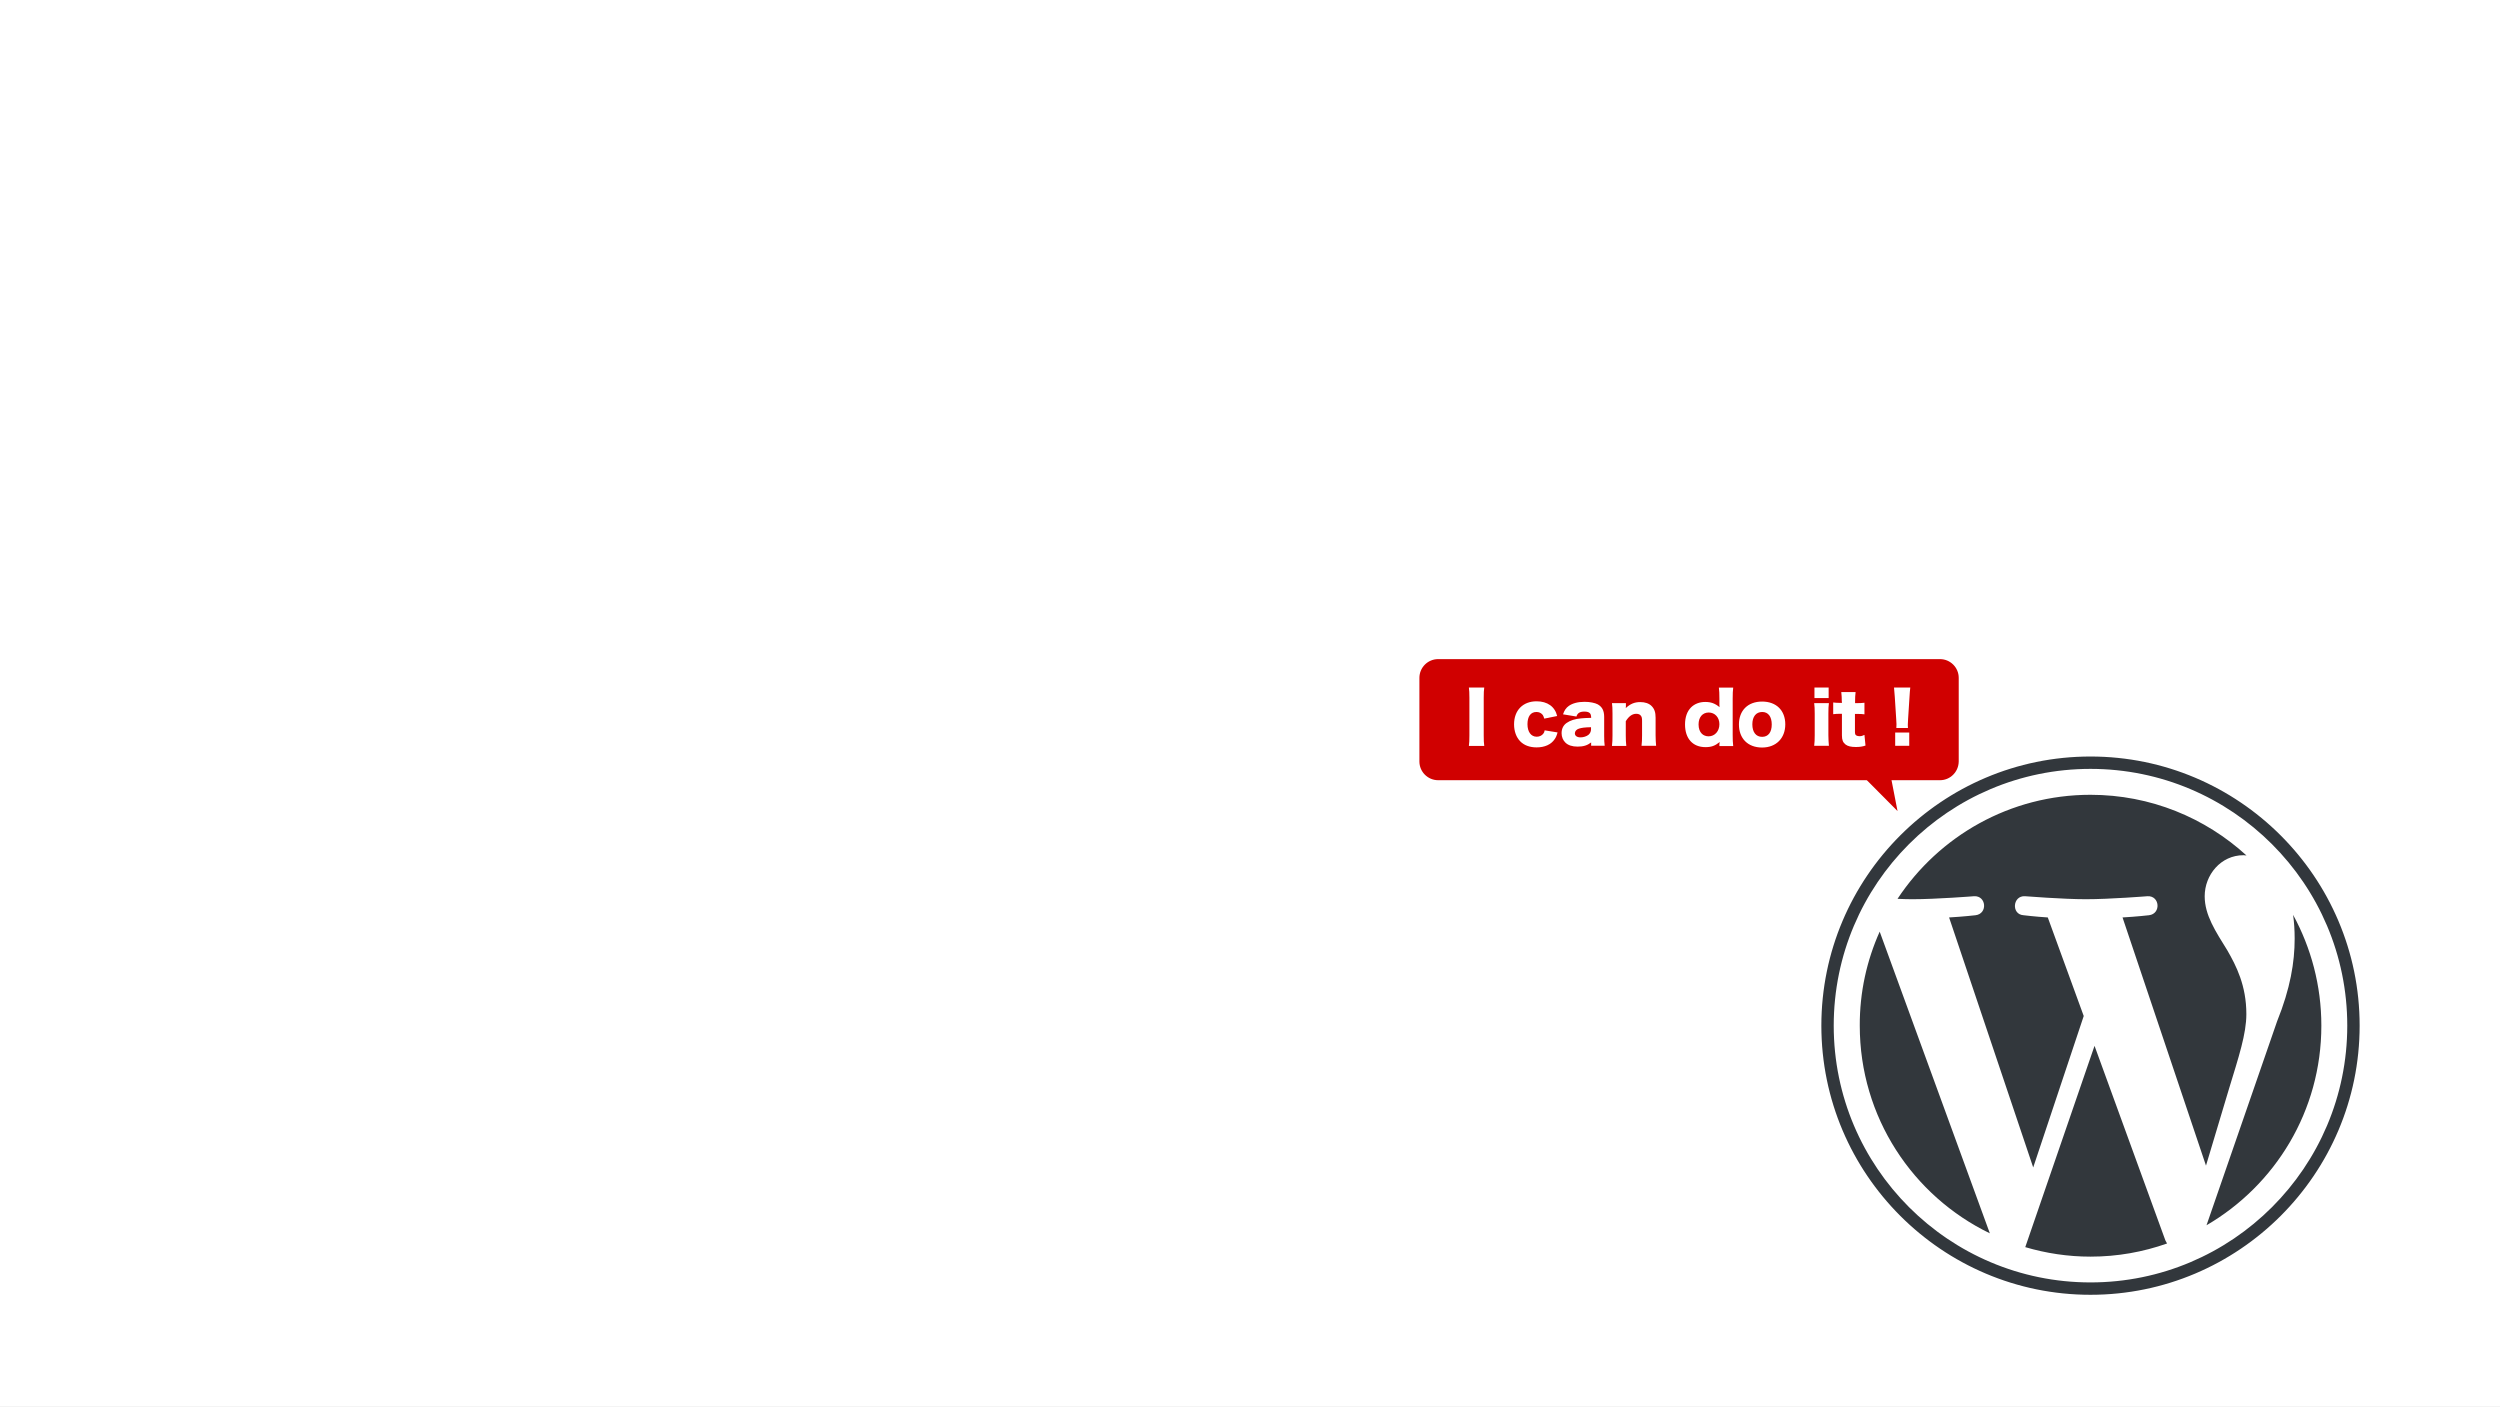
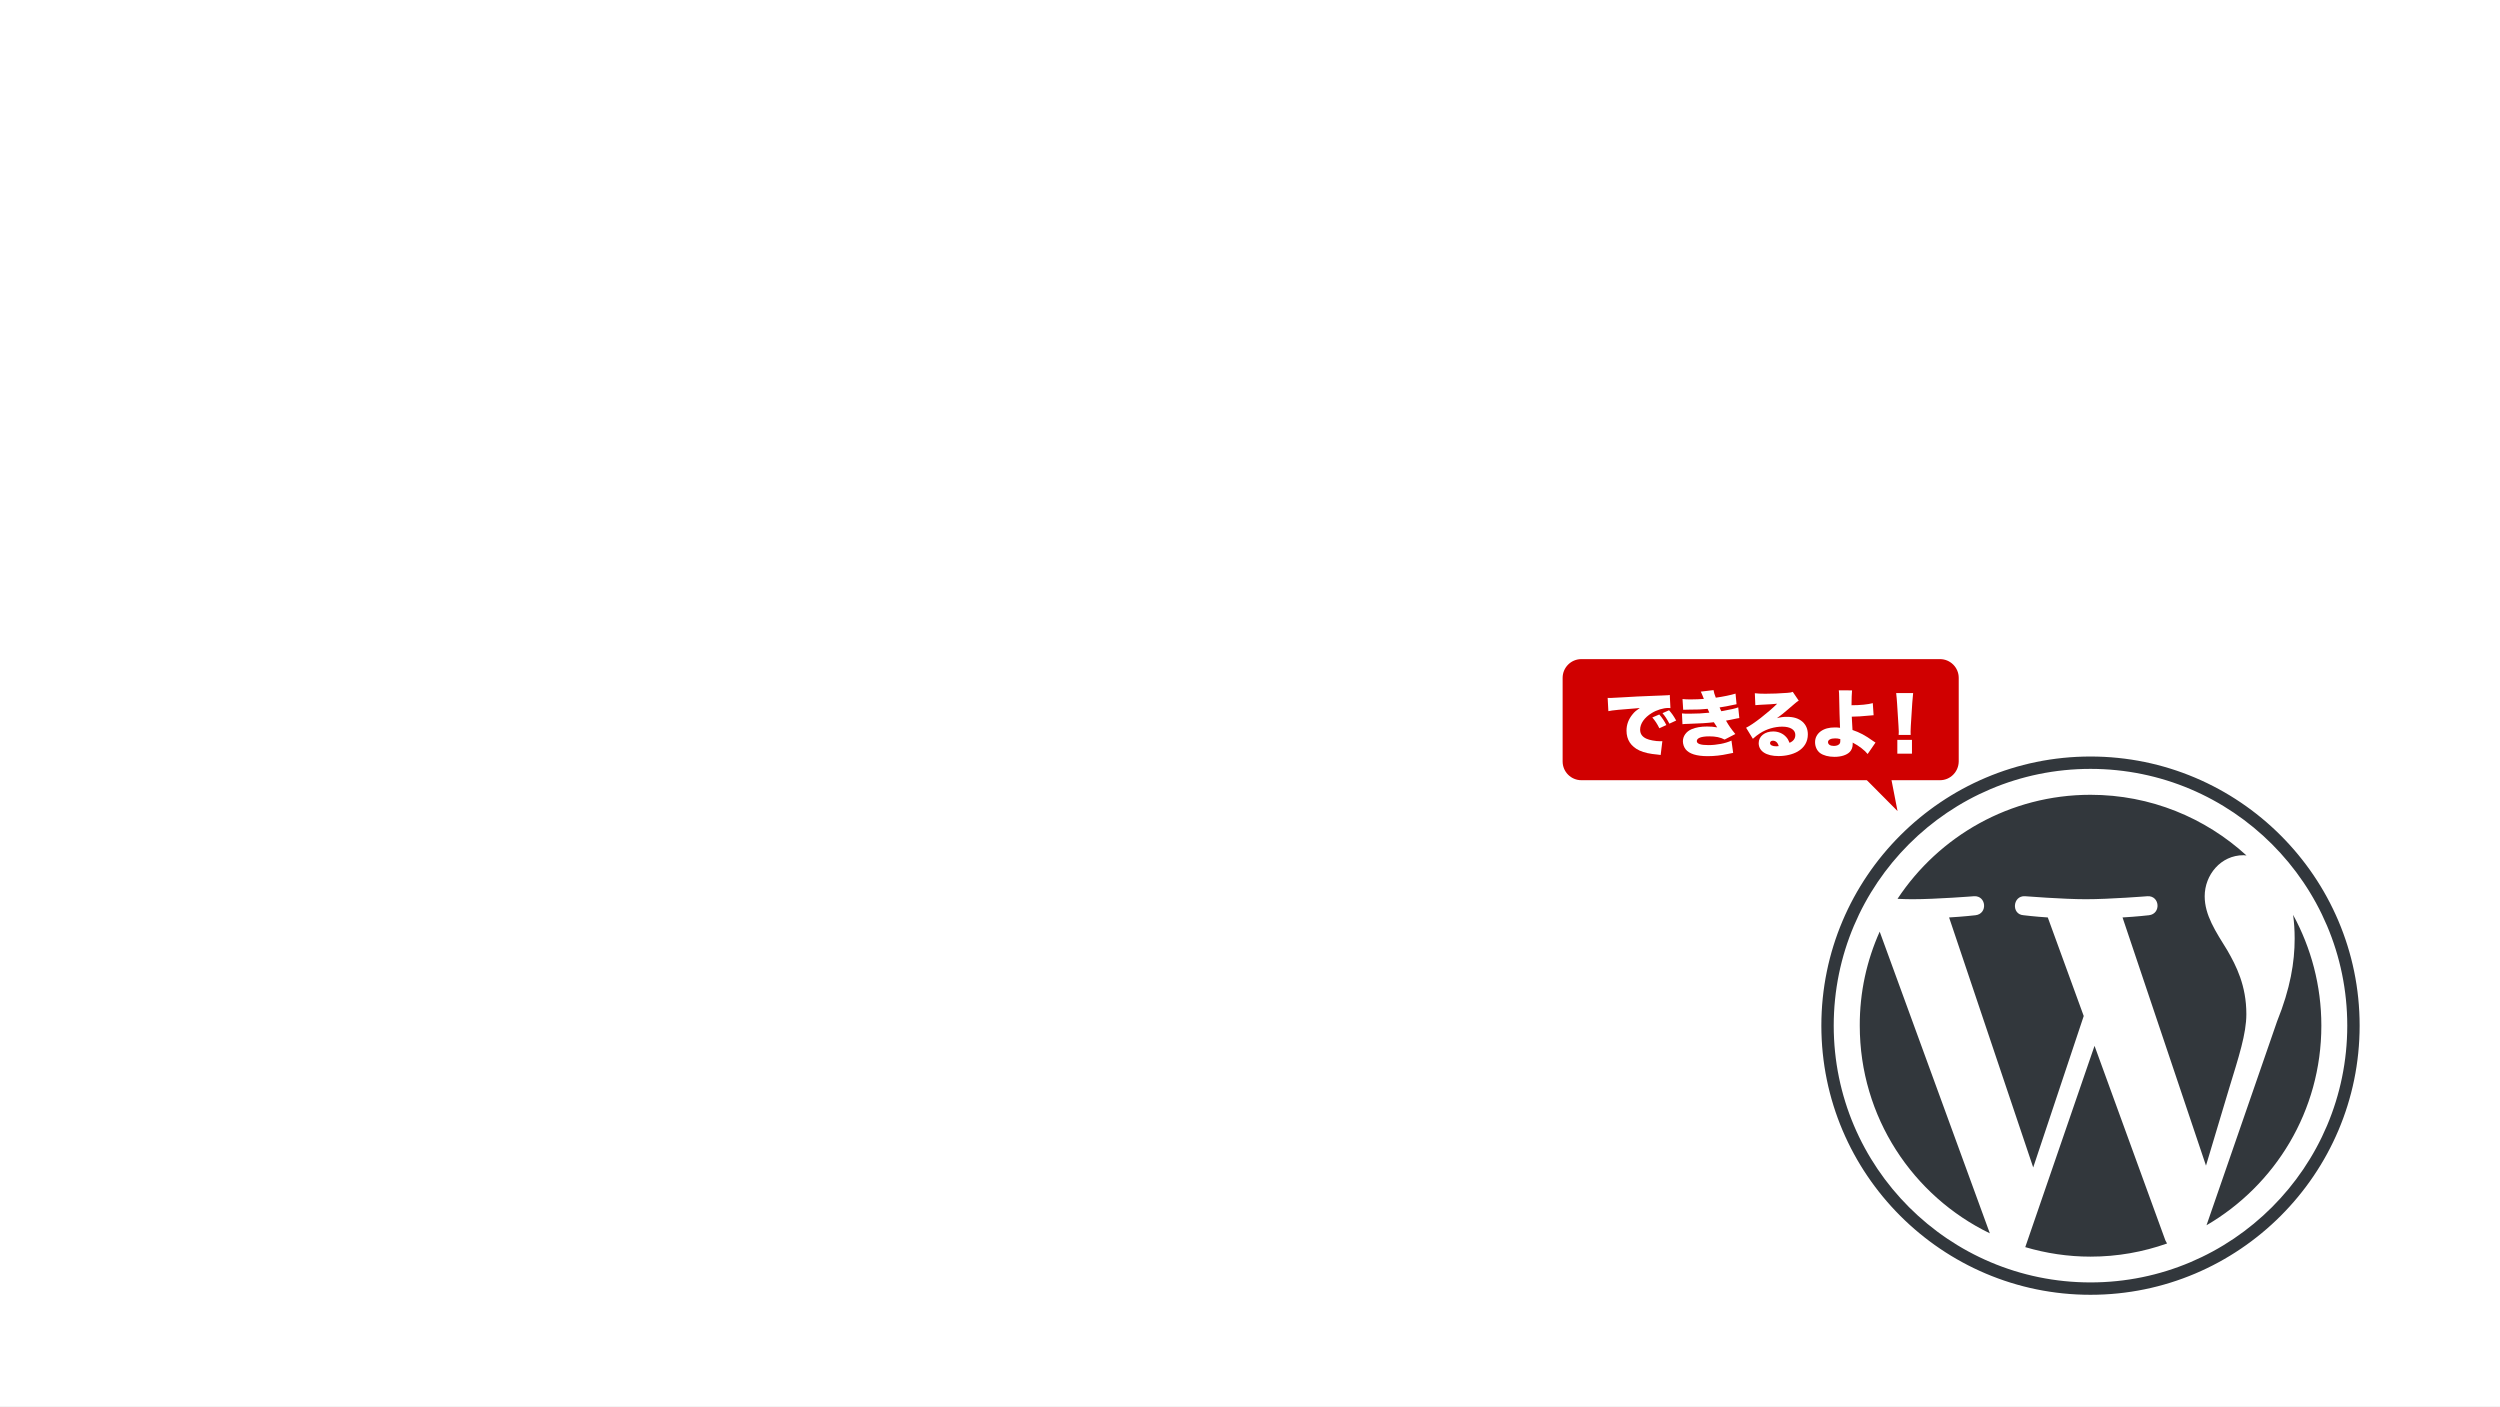
<svg xmlns="http://www.w3.org/2000/svg" version="1.1" id="レイヤー_1" x="0px" y="0px" viewBox="0 0 1920 1080" style="enable-background:new 0 0 1920 1080;" xml:space="preserve">
  <style type="text/css">
	.st0{fill:#FFFFFF;}
	.st1{fill:#D00000;}
	.st2{fill:#32373C;}
</style>
  <g id="レイヤー_2_00000012443098498977644380000005485677066099254686_">
-     <rect y="0" class="st0" width="1920" height="1080" />
+     <rect class="st0" width="1920" height="1080" />
  </g>
-   <path class="st1" d="M1489.9,599.2h-385.4c-7.9,0-14.4-6.4-14.4-14.4v-64.2c0-7.9,6.4-14.4,14.4-14.4h385.4  c7.9,0,14.4,6.4,14.4,14.4v64.2C1504.2,592.8,1497.8,599.2,1489.9,599.2z" />
+   <path class="st1" d="M1489.9,599.2h-275.4c-7.9,0-14.4-6.4-14.4-14.4v-64.2c0-7.9,6.4-14.4,14.4-14.4h275.4  c7.9,0,14.4,6.4,14.4,14.4v64.2C1504.2,592.8,1497.8,599.2,1489.9,599.2z" />
  <path class="st2" d="M1443.6,715.5l84.6,231.7c-59.2-28.7-99.9-89.3-99.9-159.5C1428.2,762,1433.7,737.6,1443.6,715.5z   M1725.2,778.8c0-21.9-7.8-37.1-14.6-48.9c-9-14.6-17.4-27-17.4-41.6c0-16.3,12.3-31.5,29.8-31.5c0.8,0,1.5,0.1,2.3,0.2  c-31.6-28.9-73.6-46.6-119.8-46.6c-61.9,0-116.4,31.8-148.2,79.9c4.2,0.2,8.1,0.3,11.4,0.3c18.5,0,47.3-2.3,47.3-2.3  c9.6-0.6,10.7,13.5,1.2,14.6c0,0-9.6,1.1-20.3,1.7l64.6,192l38.8-116.3l-27.6-75.7c-9.6-0.6-18.6-1.7-18.6-1.7  c-9.6-0.6-8.4-15.2,1.1-14.6c0,0,29.3,2.3,46.7,2.3c18.5,0,47.3-2.3,47.3-2.3c9.6-0.6,10.7,13.5,1.2,14.6c0,0-9.6,1.1-20.3,1.7  l64.1,190.6l17.7-59.1C1719.4,811.5,1725.2,794,1725.2,778.8L1725.2,778.8z M1608.6,803.2l-53.2,154.6c15.9,4.7,32.7,7.3,50.1,7.3  c20.7,0,40.4-3.6,58.8-10.1c-0.5-0.8-0.9-1.6-1.3-2.4L1608.6,803.2z M1761.1,702.6c0.8,5.7,1.2,11.7,1.2,18.3  c0,18-3.3,38.2-13.5,63.5L1694.6,941c52.8-30.8,88.2-87.8,88.2-153.3C1782.8,756.9,1774.9,727.9,1761.1,702.6L1761.1,702.6z   M1812.2,787.7c0,114-92.8,206.7-206.7,206.7c-114,0-206.7-92.8-206.7-206.7c0-114,92.7-206.7,206.7-206.7  C1719.4,581,1812.2,673.7,1812.2,787.7z M1802.7,787.7c0-108.8-88.5-197.2-197.2-197.2c-108.8,0-197.2,88.4-197.2,197.2  s88.5,197.2,197.2,197.2C1714.3,984.9,1802.7,896.5,1802.7,787.7z" />
+   <polygon class="st1" points="1451.6,593.6 1457.3,622.9 1428.2,593.6 " />
  <g>
-     <path class="st0" d="M1139.9,528c-0.3,2.2-0.4,4-0.4,8v28.9c0,3.7,0.1,5.7,0.4,8h-11.8c0.3-2.1,0.4-4.4,0.4-8V536   c0-4-0.1-5.6-0.4-8H1139.9z" />
-     <path class="st0" d="M1186,551.9c-0.5-1.6-0.8-2.4-1.5-3.2c-1.1-1.2-2.6-1.9-4.5-1.9c-4.4,0-6.9,3.4-6.9,9.4c0,5.8,2.7,9.6,7.1,9.6   c2.1,0,4-0.9,5.1-2.4c0.5-0.7,0.8-1.2,1-2.5l9.9,1.6c-0.6,2.3-1.2,3.8-2.3,5.3c-2.7,4-7.6,6.2-13.8,6.2c-5.2,0-9.6-1.6-12.5-4.6   c-3.1-3.1-4.8-7.8-4.8-13.1c0-10.8,6.8-17.7,17.3-17.7c8.3,0,14.1,4.1,15.8,11.3L1186,551.9z" />
-     <path class="st0" d="M1221.9,550.3c0-2.6-1.6-3.8-5.1-3.8c-3.4,0-5.3,1.1-6.1,3.8l-10.3-1.7c1.1-3.2,2.3-4.9,4.5-6.5   c2.9-2,6.9-3.1,12.1-3.1c4,0,7.9,0.8,10,1.9c3.4,1.9,5,4.8,5,9.7v14.5c0,3.3,0.1,5.2,0.4,7.6h-10.4v-2.5c-3,2.3-6,3.2-10.4,3.2   c-4.1,0-7.2-1-9.3-3c-1.9-1.8-3-4.4-3-7.3c0-3.4,1.3-6.1,3.9-7.9c2.7-1.9,6.4-3.1,11.2-3.5c2.1-0.2,3.7-0.3,7.6-0.4V550.3z    M1221.9,558.5c-4.8,0.1-7.1,0.4-9.3,1.1c-1.9,0.6-3.1,2-3.1,3.6c0,1.9,1.6,3.1,4.4,3.1c2.2,0,4.6-0.8,6.1-2   c1.2-1.1,1.9-2.5,1.9-4.1V558.5z" />
-     <path class="st0" d="M1238,572.8c0.3-2.5,0.4-4.8,0.4-8.1v-16.6c0-3.7-0.1-6-0.4-8.1h10.7v2.3c0,0.3-0.1,1.1-0.1,1.5   c3.4-3.2,6.7-4.6,11.1-4.6c3.7,0,6.7,1,8.7,3c2.2,2.2,3.1,4.8,3.1,9v13.5c0,3.1,0.2,5.8,0.4,8.1h-11.2c0.3-2.6,0.4-4.8,0.4-8.1v-11   c0-2.2-0.2-3.1-0.9-4c-0.7-1-1.9-1.5-3.6-1.5c-3,0-5.7,1.9-8,5.7v10.9c0,3.1,0.1,5.3,0.4,8.1H1238z" />
-     <path class="st0" d="M1320.6,571.1c0-0.3,0-0.7,0.1-1.2c-3.6,2.9-6.4,3.9-10.9,3.9c-9.8,0-15.7-6.6-15.7-17.4   c0-5.6,1.6-10.1,4.6-13.1c2.7-2.7,6.5-4.2,10.9-4.2c4.4,0,7.5,1.1,11,4c-0.1-0.8-0.1-1.3-0.1-2v-4.5c0-3.8-0.1-6.1-0.4-8.5h11   c-0.3,2.3-0.4,4.8-0.4,8.5v27.9c0,3.6,0.1,5.8,0.4,8.5h-10.6V571.1z M1304.5,556.4c0,3.1,0.9,5.5,2.5,7.1c1.3,1.3,3.2,2,5.2,2   c4.8,0,8.3-4,8.3-9.3c0-5.2-3.4-9-8.3-9C1307.5,547.3,1304.5,550.8,1304.5,556.4z" />
-     <path class="st0" d="M1335.5,556.4c0-10.8,6.9-17.6,17.8-17.6c10.9,0,17.8,6.8,17.8,17.5c0,10.7-7.1,17.8-17.8,17.8   C1342.4,574.1,1335.5,567.2,1335.5,556.4z M1345.8,556.3c0,6,2.8,9.6,7.5,9.6c4.7,0,7.4-3.5,7.4-9.5c0-6-2.7-9.6-7.3-9.6   C1348.6,546.8,1345.8,550.4,1345.8,556.3z" />
-     <path class="st0" d="M1404.6,540c-0.3,2.2-0.4,4.4-0.4,8.1v16.6c0,2.9,0.2,5.8,0.4,8.1h-11.3c0.3-2.6,0.4-4.7,0.4-8.1v-16.6   c0-3.5-0.1-5.7-0.4-8.1H1404.6z M1404.4,528v8.1h-10.9V528H1404.4z" />
-     <path class="st0" d="M1414.5,538.9c0-2.7-0.1-4.8-0.4-7.4h11c-0.3,2.2-0.4,4.8-0.4,7.4v1.1h1.9c2.4,0,3.6-0.1,5.3-0.3v8.9   c-1.6-0.2-3-0.3-5-0.3h-2.3v13.8c0,1.5,0.3,2.3,1,2.7c0.6,0.4,1.5,0.6,2.5,0.6c1.4,0,2.4-0.3,3.8-1l0.8,8.2   c-2.4,0.8-4.5,1.1-7.4,1.1c-3.7,0-6.2-0.6-7.9-1.9c-2-1.6-2.8-3.4-2.8-7.1v-16.5h-2c-1.7,0-3.1,0.1-4.7,0.3v-9   c1.6,0.2,2.9,0.3,4.8,0.3h1.9V538.9z" />
-     <path class="st0" d="M1456.4,559c0.1-1.2,0.1-1.6,0.1-2.8c0-0.6,0-0.6-0.2-3.8l-1.1-17.1c-0.2-2.7-0.4-5.6-0.6-7.3h12.5   c-0.3,2.1-0.4,4.4-0.6,7.3l-1.1,17.1c-0.1,2.2-0.2,3.4-0.2,4.3c0,0.6,0,1.1,0.1,2.4H1456.4z M1455.5,572.8v-10.2h10.8v10.2H1455.5z   " />
+     <path class="st0" d="M1234.68,535.98c0.95,0.06,1.68,0.06,2.13,0.06c1.45,0,3.47-0.11,9.56-0.5c8.05-0.5,13.48-0.78,24.1-1.17   l5.76-0.22l2.35-0.11c1.9-0.06,2.24-0.11,2.52-0.11c0.39,0,0.62-0.06,1.29-0.22l0.5,10.12c-0.78-0.11-1.01-0.11-1.57-0.11   c-3.92,0-8.95,1.51-12.81,3.92c-5.59,3.41-8.89,8.11-8.89,12.69c0,3.24,1.51,5.42,4.7,6.93c2.24,1.12,7.16,2.01,10.68,2.01   c0.45,0,0.84,0,1.68-0.06l-1.29,10.62c-0.78-0.17-0.95-0.17-2.07-0.28c-6.38-0.56-10.57-1.51-14.15-3.13   c-6.6-3.08-10.01-8.22-10.01-15.32c0-4.64,1.57-8.83,4.75-12.64c1.45-1.79,2.8-2.91,5.48-4.75l-2.63,0.28   c-1.23,0.11-3.19,0.28-13.64,1.12c-5.2,0.56-5.48,0.56-7.89,1.06L1234.68,535.98z M1274.33,548.73c2.24,2.57,3.91,5.03,5.42,8.11   l-5.37,2.46c-1.73-3.52-3.19-5.7-5.42-8.28L1274.33,548.73z M1281.82,545.48c2.01,2.24,3.58,4.42,5.48,7.89l-5.2,2.4   c-2.01-3.75-3.41-5.87-5.31-8.05L1281.82,545.48z" />
+     <path class="st0" d="M1292.17,536.87c1.96,0.22,3.8,0.28,6.38,0.28c3.19,0,7.49-0.17,10.01-0.39c-1.17-3.08-1.85-4.59-2.35-5.59   l9.79-1.17c0.28,1.79,0.67,3.08,1.73,5.82c5.37-0.73,11.91-2.07,15.16-3.13l0.78,8.16c-1.06,0.22-1.06,0.22-4.14,0.84   c-3.24,0.67-3.3,0.73-8.89,1.62c0.45,1.06,1.06,2.52,1.29,2.91c7.77-1.4,10.46-2.01,13.03-2.96l0.84,8.22   c-1.29,0.17-1.29,0.17-6.88,1.34c-0.06,0-2.63,0.45-3.35,0.62c2.29,4.03,3.86,6.26,7.16,10.29l-8.22,4.25   c-3.3-1.73-6.88-2.46-11.74-2.46c-6.21,0-9.62,1.29-9.62,3.64c0,2.07,2.91,3.08,8.84,3.08c6.43,0,13.31-1.34,17.78-3.47l1.29,9.45   c-1.17,0.17-1.17,0.17-3.92,0.78c-5.31,1.17-10.46,1.73-15.66,1.73c-8.5,0-14.21-1.79-16.95-5.31c-1.29-1.68-2.07-3.97-2.07-6.15   c0-3.91,2.57-7.49,6.66-9.23c3.3-1.4,7.1-2.07,11.97-2.07c2.96,0,5.2,0.17,7.72,0.67c-0.62-0.84-1.45-2.18-2.57-3.97   c-4.75,0.62-11.18,1.01-19.24,1.23c-3.36,0.11-3.52,0.11-4.87,0.28l-0.39-8.28c1.62,0.17,2.68,0.22,5.76,0.22   c5.37,0,10.74-0.28,15.27-0.78c-0.17-0.45-0.62-1.45-1.29-2.96c-4.92,0.5-7.49,0.62-14.6,0.62c-2.52,0.06-2.91,0.06-4.19,0.11   L1292.17,536.87z" />
+     <path class="st0" d="M1347.71,532.4c2.35,0.28,4.42,0.39,8.05,0.39c4.98,0,11.18-0.22,16.83-0.67c2.46-0.17,3.19-0.34,4.25-0.78   l4.59,6.77c-1.45,0.84-1.45,0.84-9,7.33c-2.96,2.52-3.97,3.36-7.72,6.1c3.13-0.78,4.75-1.01,7.66-1.01c5.26,0,9,1.23,11.97,3.8   c2.68,2.41,4.08,5.65,4.08,9.67c0,5.65-2.63,10.12-7.72,13.14c-3.86,2.24-9.23,3.52-14.82,3.52c-9.45,0-15.21-3.75-15.21-9.95   c0-5.2,4.64-8.95,11.13-8.95c4.03,0,7.61,1.57,10.01,4.31c1.12,1.23,1.73,2.35,2.57,4.42c3.02-1.34,4.42-3.24,4.42-6.1   c0-3.92-3.8-6.32-10.01-6.32c-5.93,0-12.19,1.85-17.22,5.14c-1.73,1.12-3.52,2.52-5.37,4.19l-5.2-8.5   c5.14-2.4,16.94-11.58,23.88-18.45c-2.96,0.33-5.2,0.45-13.09,0.84c-1.51,0.06-2.57,0.17-3.69,0.28L1347.71,532.4z M1361.57,568.86   c-1.29,0-2.18,0.73-2.18,1.85c0,1.51,1.79,2.46,4.81,2.46c0.67,0,0.78,0,1.85-0.17C1365.32,570.31,1363.75,568.86,1361.57,568.86z" />
+     <path class="st0" d="M1422.37,530.22c-0.22,2.46-0.39,6.54-0.39,10.63c0,0.11,0,0.45,0,0.78c6.54,0,12.75-0.62,16.33-1.62   l0.62,9.28c-1.12,0.06-1.62,0.11-3.91,0.33c-5.65,0.56-7.83,0.67-12.86,0.78c0.11,2.63,0.11,2.63,0.56,10.23   c5.7,1.96,9.51,3.97,15.88,8.5c1.01,0.67,1.17,0.78,1.79,1.17l-6.04,8.78c-2.52-3.08-6.66-6.26-11.52-8.78   c0.06,0.39,0.06,0.73,0.06,0.95c0,2.63-0.78,4.75-2.35,6.32c-2.35,2.35-6.6,3.69-11.69,3.69c-4.53,0-8.5-1.06-11.02-2.91   c-2.4-1.79-3.86-4.92-3.86-8.33s1.51-6.26,4.36-8.39c2.85-2.01,6.26-2.96,10.9-2.96c1.45,0,2.29,0.06,3.92,0.28   c-0.22-4.47-0.56-15.94-0.67-23.54c-0.06-2.74-0.06-3.47-0.28-5.26L1422.37,530.22z M1409.39,567.07c-3.36,0-5.48,1.12-5.48,2.85   c0,1.85,1.73,2.96,4.53,2.96c2.29,0,4.08-0.84,4.64-2.12c0.22-0.62,0.28-0.89,0.28-2.4c0-0.28,0-0.73,0-0.73   C1411.74,567.18,1410.9,567.07,1409.39,567.07z" />
+     <path class="st0" d="M1458.16,564.44c0.11-1.12,0.11-1.62,0.11-2.52c0-1.06,0-1.06-0.22-4.36l-1.12-17.73   c-0.11-2.29-0.39-4.81-0.67-7.55h13.03c-0.17,1.29-0.5,5.2-0.67,7.55l-1.12,17.73c-0.11,2.35-0.17,3.47-0.17,4.31   c0,0.56,0,1.17,0.06,2.57H1458.16z M1457.15,578.81v-10.57h11.24v10.57H1457.15z" />
  </g>
-   <polygon class="st1" points="1451.6,593.6 1457.3,622.9 1428.2,593.6 " />
</svg>
